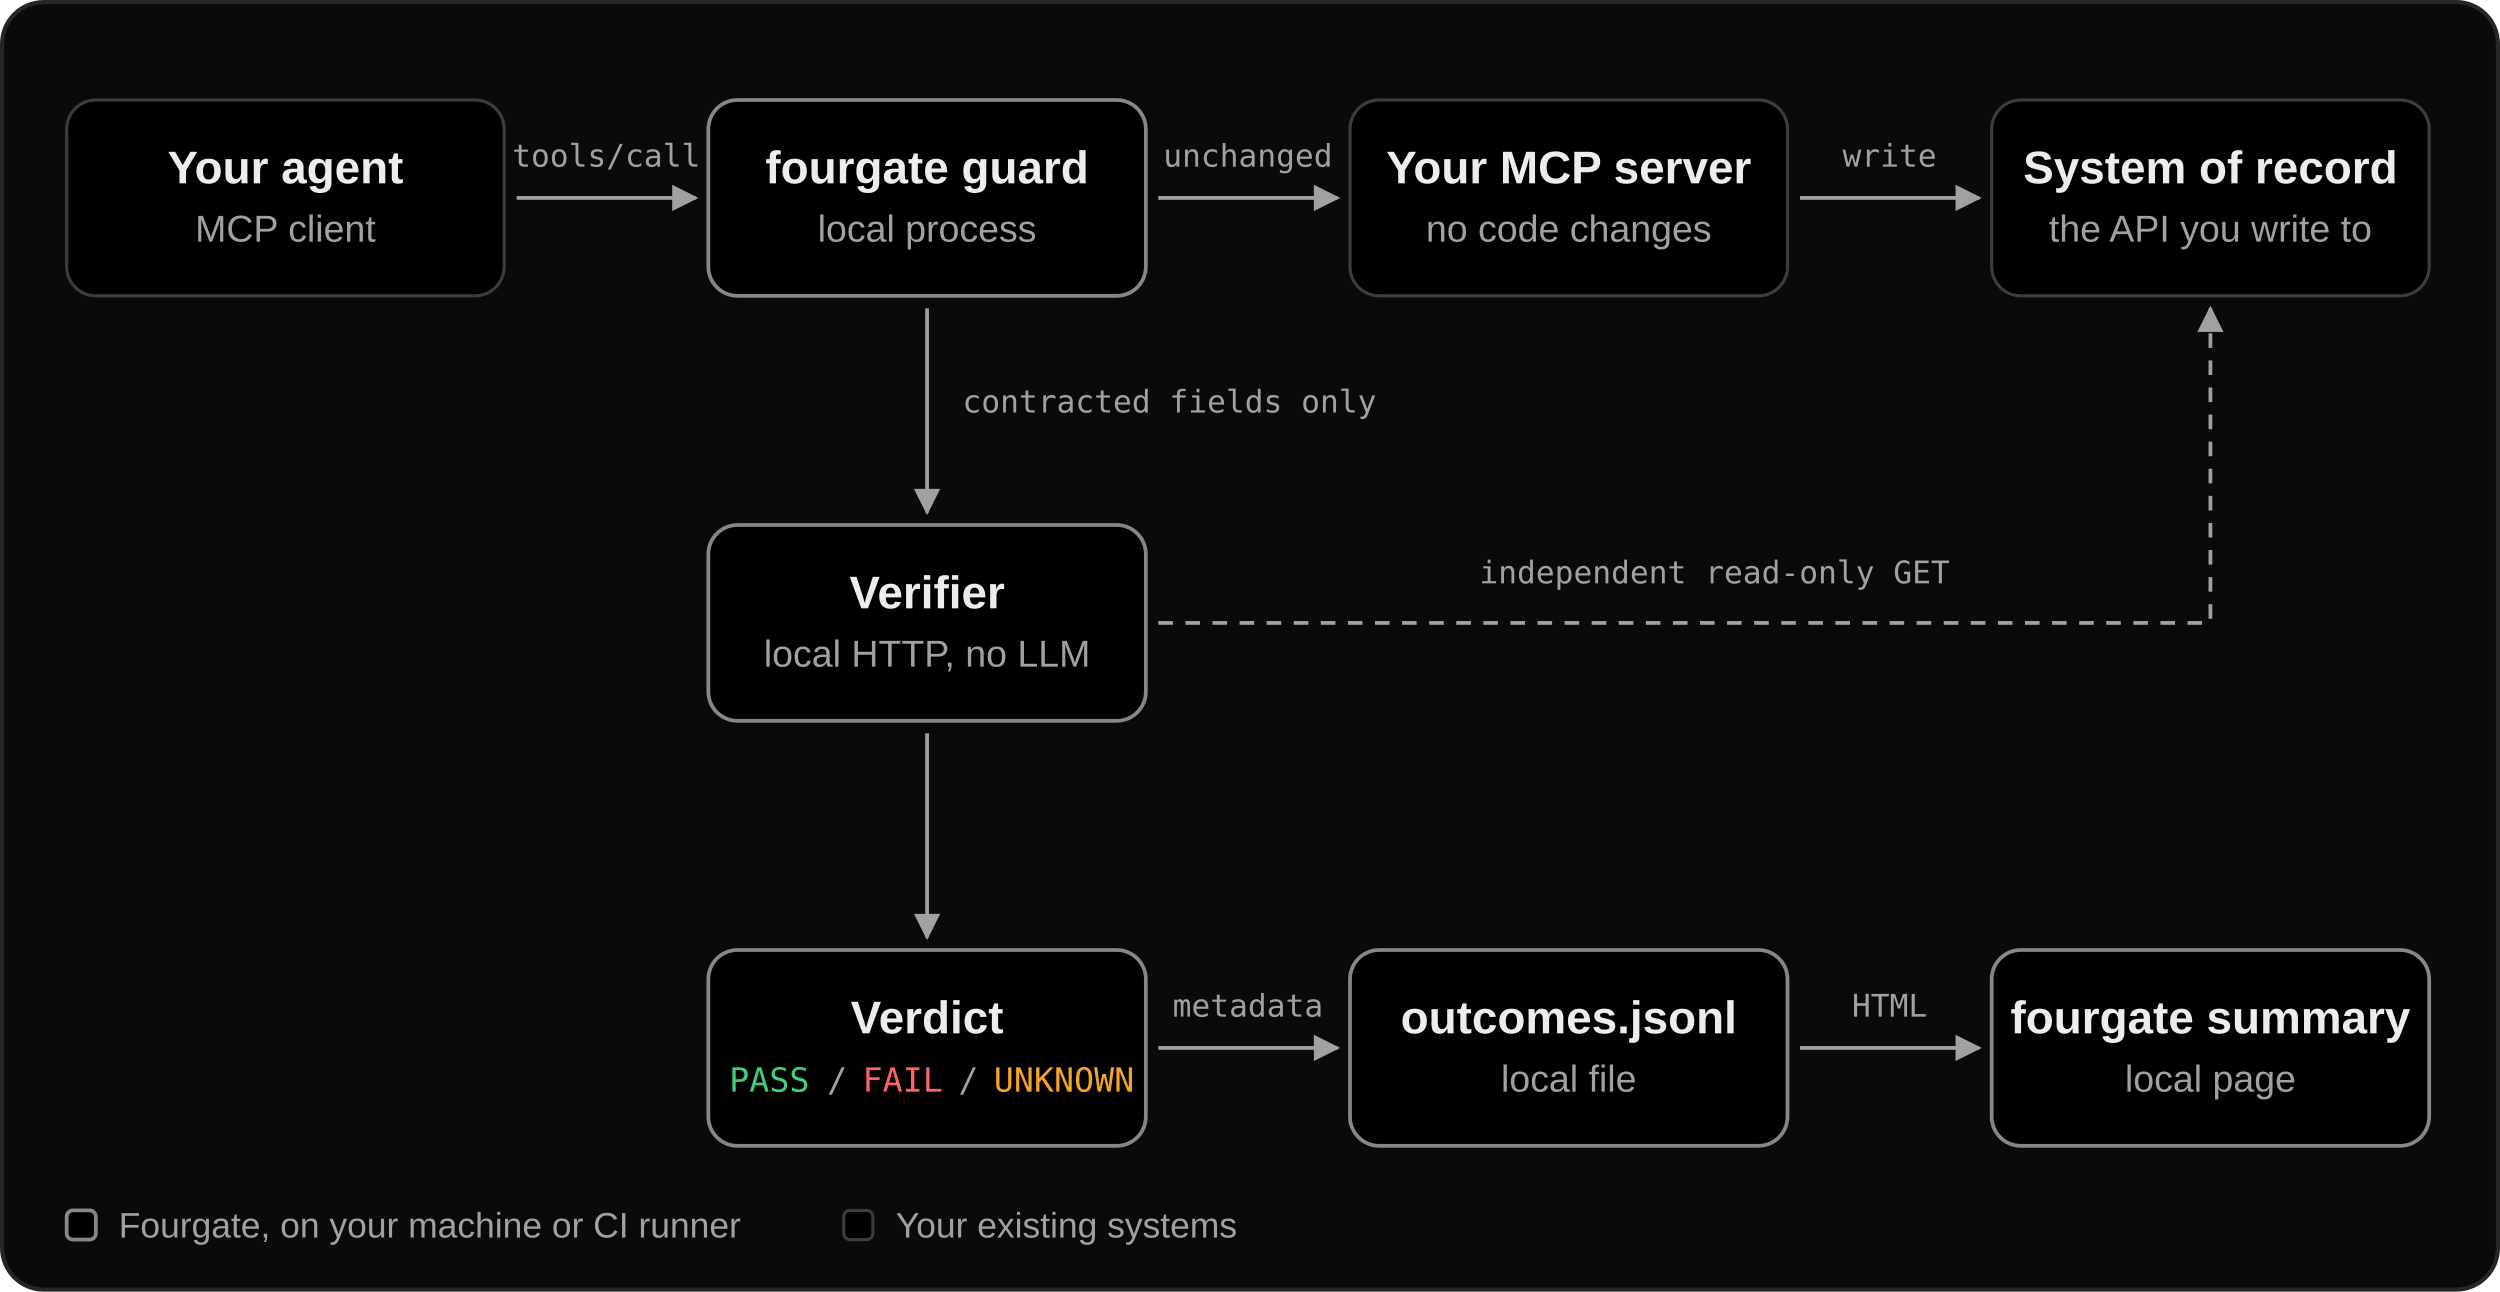
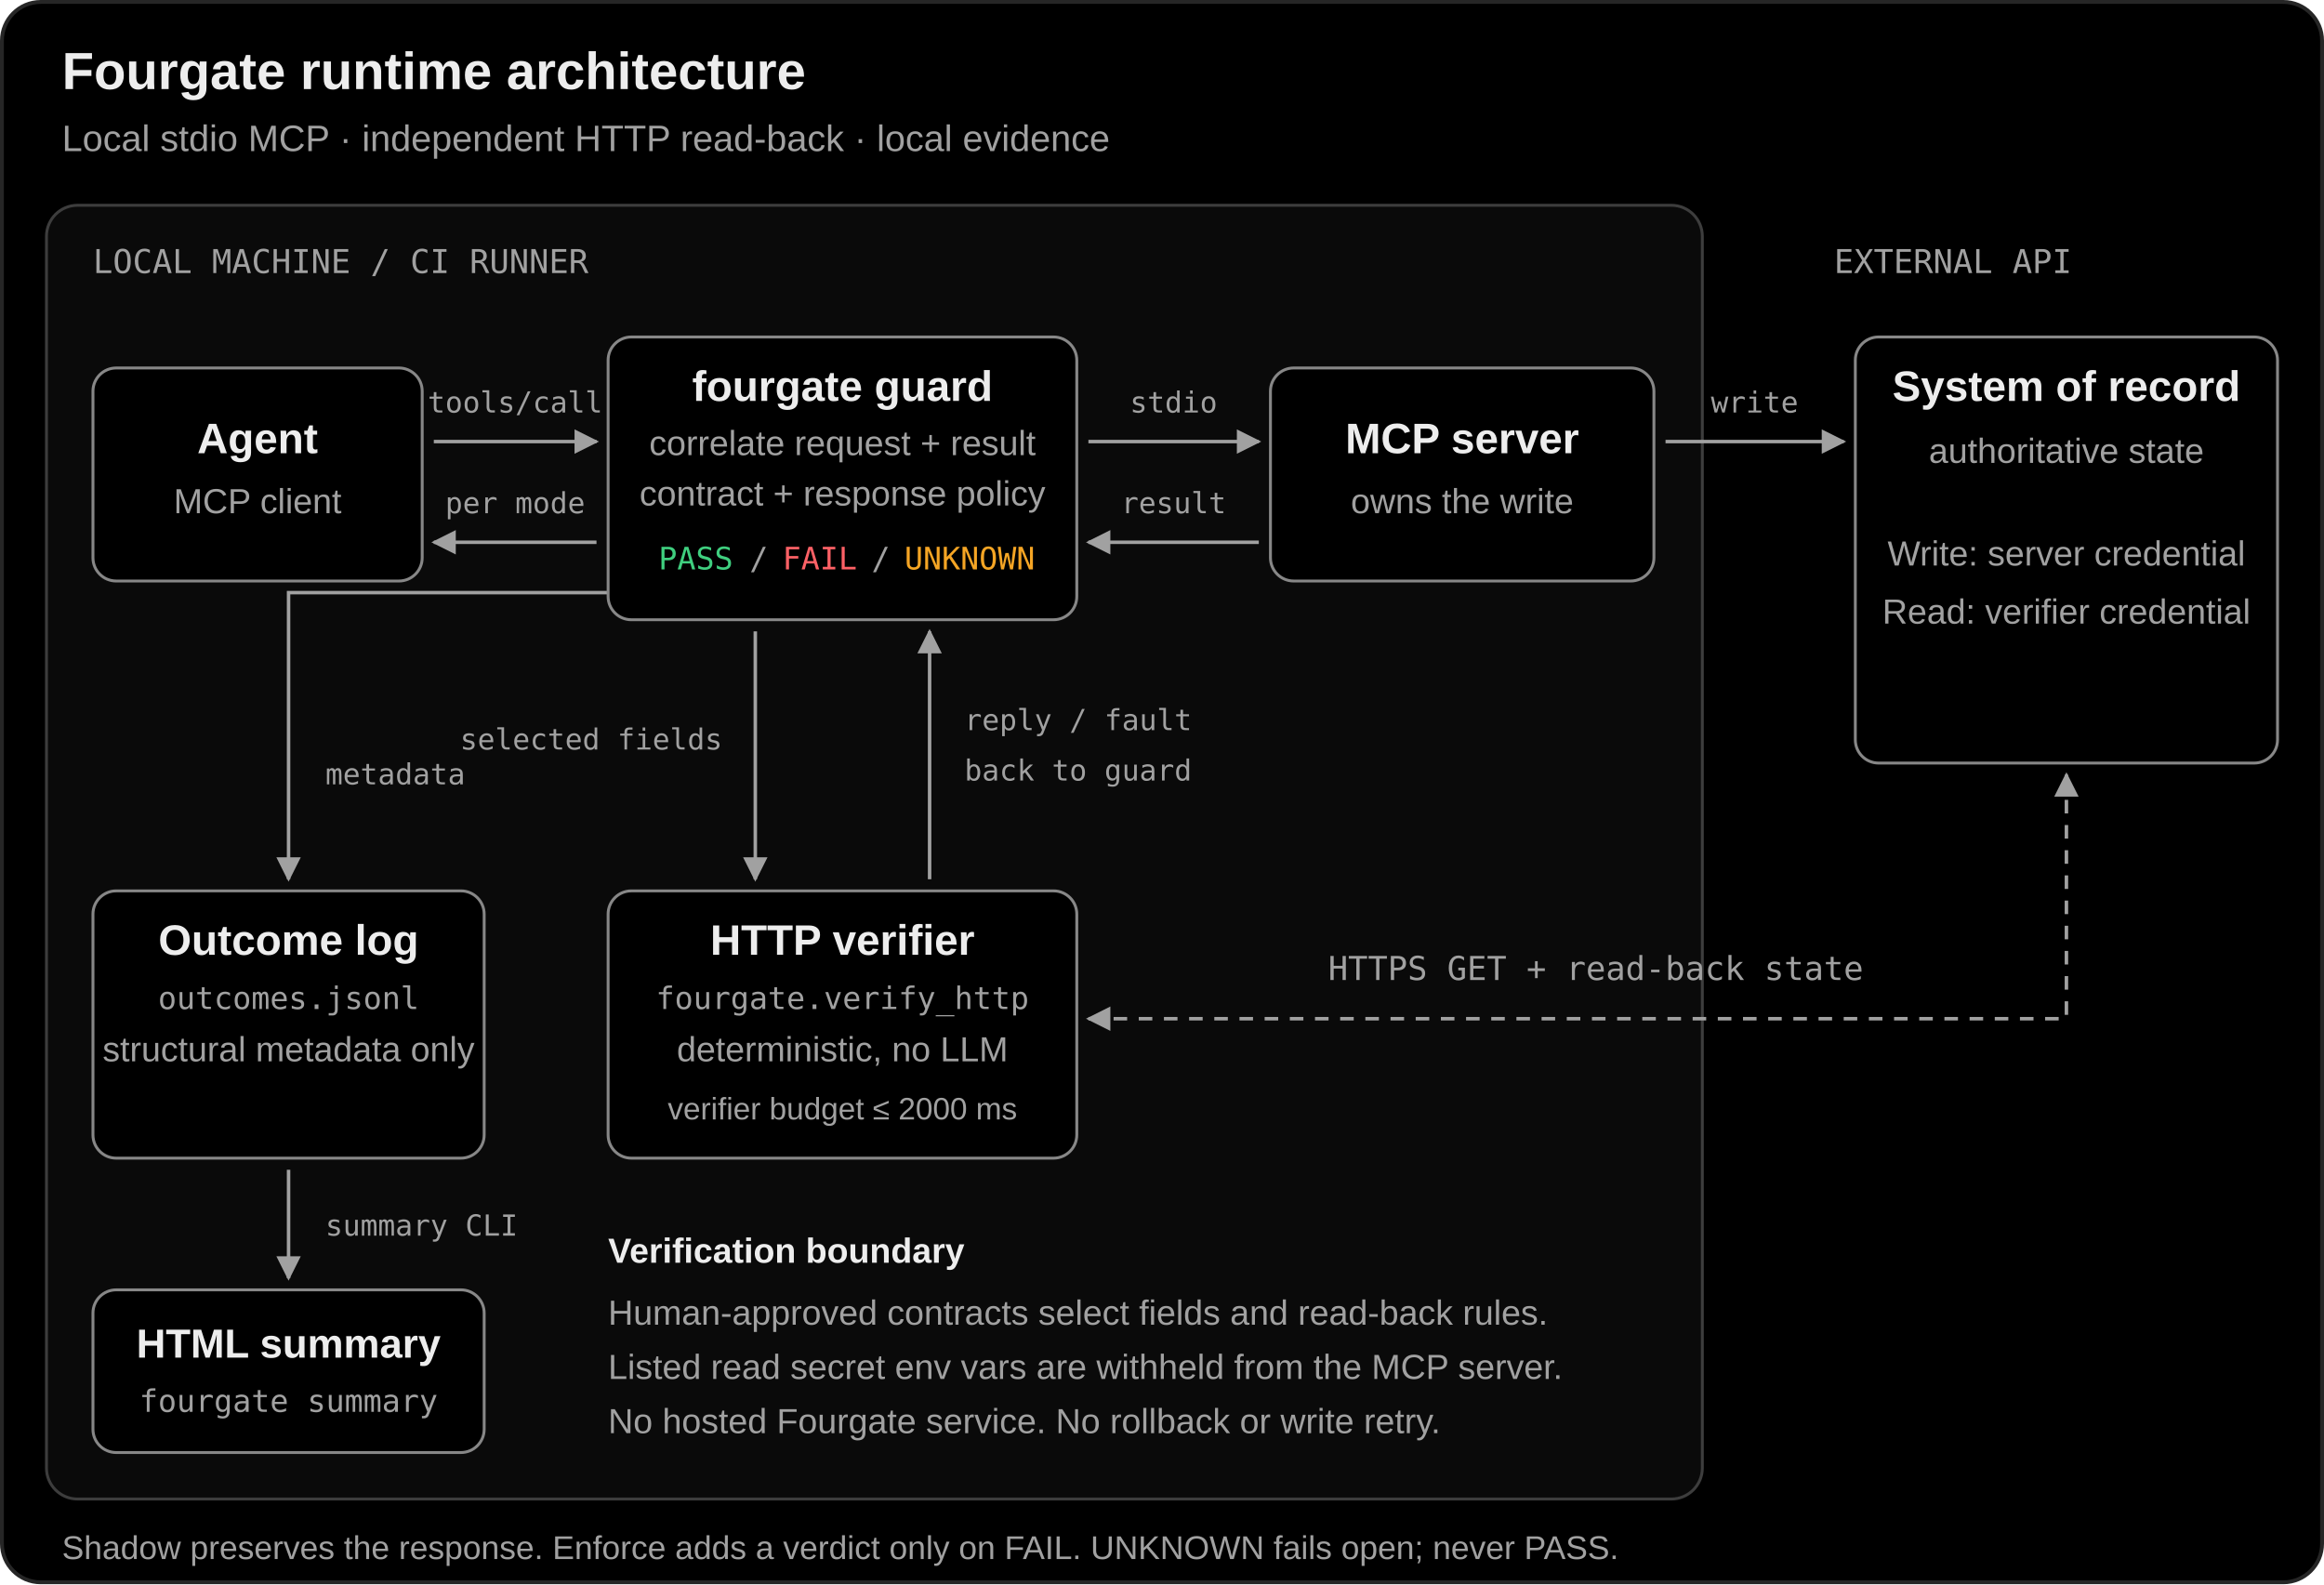
- <svg xmlns="http://www.w3.org/2000/svg" width="1200" height="620" viewBox="0 0 1200 620" role="img" aria-labelledby="title description">
+ <svg xmlns="http://www.w3.org/2000/svg" width="1200" height="818" viewBox="0 0 1200 818" role="img" aria-labelledby="title description">
  <defs>
-     <marker id="arrow" viewBox="0 0 10 10" refX="9" refY="5" markerWidth="7" markerHeight="7" orient="auto">
+     <marker id="arrow" viewBox="0 0 10 10" refX="9" refY="5" markerWidth="7" markerHeight="7" orient="auto-start-reverse">
      <path d="M0 0 10 5 0 10Z" fill="#a1a1a1" />
    </marker>
  </defs>
-   <rect x="1" y="1" width="1198" height="618" rx="20" fill="#0a0a0a" stroke="#262626" stroke-width="2" />
+   <rect x="1" y="1" width="1198" height="816" rx="20" fill="#000000" stroke="#262626" stroke-width="2" />
+   <g font-family="Arial, Helvetica, sans-serif">
+     <text x="32" y="46" fill="#ededed" font-size="27" font-weight="600">Fourgate runtime architecture</text>
+     <text x="32" y="78" fill="#a1a1a1" font-size="19">Local stdio MCP · independent HTTP read-back · local evidence</text>
+   </g>
+   <rect x="24" y="106" width="855" height="668" rx="16" fill="#0a0a0a" stroke="#3d3d3d" stroke-width="1.5" />
+   <g font-family="monospace" font-size="17" fill="#a1a1a1">
+     <text x="48" y="141">LOCAL MACHINE / CI RUNNER</text>
+     <text x="947" y="141">EXTERNAL API</text>
+   </g>
  <g fill="none" stroke="#a1a1a1" stroke-width="1.8" marker-end="url(#arrow)">
-     <path d="M248 95H334" />
-     <path d="M556 95H642" />
-     <path d="M864 95H950" />
-     <path d="M445 148V246" />
-     <path d="M445 352V450" />
-     <path d="M556 503H642" />
-     <path d="M864 503H950" />
-     <path d="M556 299H1061V148" stroke-dasharray="7 6" />
+     <path d="M224 228H308" />
+     <path d="M308 280H224" />
+     <path d="M562 228H650" />
+     <path d="M650 280H562" />
+     <path d="M860 228H952" />
+     <path d="M390 326V454" />
+     <path d="M480 454V326" />
+     <path d="M314 306H149V454" />
+     <path d="M149 604V660" />
+     <path d="M562 526H1067V400" stroke-dasharray="7 6" marker-start="url(#arrow)" />
  </g>
-   <g fill="#a1a1a1" font-family="monospace" font-size="15" text-anchor="middle">
-     <text x="291" y="80">tools/call</text>
-     <text x="599" y="80">unchanged</text>
-     <text x="907" y="80">write</text>
-     <text x="462" y="198" text-anchor="start">contracted fields only</text>
-     <text x="823" y="280">independent read-only GET</text>
-     <text x="599" y="488">metadata</text>
-     <text x="907" y="488">HTML</text>
+   <g font-family="monospace" font-size="15" fill="#a1a1a1" text-anchor="middle">
+     <text x="266" y="213">tools/call</text>
+     <text x="266" y="265">per mode</text>
+     <text x="606" y="213">stdio</text>
+     <text x="606" y="265">result</text>
+     <text x="906" y="213">write</text>
+     <text x="373" y="387" text-anchor="end">selected fields</text>
+     <text x="498" y="377" text-anchor="start">reply / fault</text>
+     <text x="498" y="403" text-anchor="start">back to guard</text>
+     <text x="168" y="405" text-anchor="start">metadata</text>
+     <text x="168" y="638" text-anchor="start">summary CLI</text>
+     <text x="824" y="506" font-size="17">HTTPS GET + read-back state</text>
  </g>
-   <g fill="#000000" stroke="#3d3d3d" stroke-width="1.5">
-     <rect x="32" y="48" width="210" height="94" rx="14" />
-     <rect x="648" y="48" width="210" height="94" rx="14" />
-     <rect x="956" y="48" width="210" height="94" rx="14" />
-   </g>
-   <g fill="#000000" stroke="#878787" stroke-width="1.8">
-     <rect x="340" y="48" width="210" height="94" rx="14" />
-     <rect x="340" y="252" width="210" height="94" rx="14" />
-     <rect x="340" y="456" width="210" height="94" rx="14" />
-     <rect x="648" y="456" width="210" height="94" rx="14" />
-     <rect x="956" y="456" width="210" height="94" rx="14" />
+   <g fill="#000000" stroke="#878787" stroke-width="1.5">
+     <rect x="48" y="190" width="170" height="110" rx="12" />
+     <rect x="314" y="174" width="242" height="146" rx="12" />
+     <rect x="656" y="190" width="198" height="110" rx="12" />
+     <rect x="958" y="174" width="218" height="220" rx="12" />
+     <rect x="314" y="460" width="242" height="138" rx="12" />
+     <rect x="48" y="460" width="202" height="138" rx="12" />
+     <rect x="48" y="666" width="202" height="84" rx="12" />
  </g>
  <g font-family="Arial, Helvetica, sans-serif" text-anchor="middle">
    <g fill="#ededed" font-size="22" font-weight="600">
-       <text x="137" y="88">Your agent</text>
-       <text x="445" y="88">fourgate guard</text>
-       <text x="753" y="88">Your MCP server</text>
-       <text x="1061" y="88">System of record</text>
-       <text x="445" y="292">Verifier</text>
-       <text x="445" y="496">Verdict</text>
-       <text x="753" y="496">outcomes.jsonl</text>
-       <text x="1061" y="496">fourgate summary</text>
+       <text x="133" y="234">Agent</text>
+       <text x="435" y="207">fourgate guard</text>
+       <text x="755" y="234">MCP server</text>
+       <text x="1067" y="207">System of record</text>
+       <text x="435" y="493">HTTP verifier</text>
+       <text x="149" y="493">Outcome log</text>
+       <text x="149" y="701" font-size="21">HTML summary</text>
    </g>
    <g fill="#a1a1a1" font-size="18">
-       <text x="137" y="116">MCP client</text>
-       <text x="445" y="116">local process</text>
-       <text x="753" y="116">no code changes</text>
-       <text x="1061" y="116">the API you write to</text>
-       <text x="445" y="320">local HTTP, no LLM</text>
-       <text x="753" y="524">local file</text>
-       <text x="1061" y="524">local page</text>
+       <text x="133" y="265">MCP client</text>
+       <text x="435" y="235">correlate request + result</text>
+       <text x="435" y="261">contract + response policy</text>
+       <text x="755" y="265">owns the write</text>
+       <text x="1067" y="239">authoritative state</text>
+       <text x="1067" y="292">Write: server credential</text>
+       <text x="1067" y="322">Read: verifier credential</text>
+       <text x="435" y="548">deterministic, no LLM</text>
+       <text x="435" y="578" font-size="16">verifier budget ≤ 2000 ms</text>
+       <text x="149" y="548">structural metadata only</text>
    </g>
  </g>
+   <g font-family="monospace" font-size="16" fill="#a1a1a1" text-anchor="middle">
+     <text x="435" y="521">fourgate.verify_http</text>
+     <text x="149" y="521">outcomes.jsonl</text>
+     <text x="149" y="729">fourgate summary</text>
+   </g>
  <g font-family="monospace" font-size="16">
-     <text x="350" y="524" fill="#3fcf7f">PASS</text>
-     <text x="397" y="524" fill="#a1a1a1">/</text>
-     <text x="414" y="524" fill="#ff6166">FAIL</text>
-     <text x="460" y="524" fill="#a1a1a1">/</text>
-     <text x="477" y="524" fill="#f5a524">UNKNOWN</text>
+     <text x="340" y="294" fill="#3fcf7f">PASS</text>
+     <text x="387" y="294" fill="#a1a1a1">/</text>
+     <text x="404" y="294" fill="#ff6166">FAIL</text>
+     <text x="450" y="294" fill="#a1a1a1">/</text>
+     <text x="467" y="294" fill="#f5a524">UNKNOWN</text>
  </g>
-   <g font-family="Arial, Helvetica, sans-serif" font-size="17" fill="#a1a1a1">
-     <rect x="32" y="581" width="14" height="14" rx="3" fill="#000000" stroke="#878787" stroke-width="1.8" />
-     <text x="57" y="594">Fourgate, on your machine or CI runner</text>
-     <rect x="405" y="581" width="14" height="14" rx="3" fill="#000000" stroke="#3d3d3d" stroke-width="1.5" />
-     <text x="430" y="594">Your existing systems</text>
+   <g font-family="Arial, Helvetica, sans-serif" fill="#a1a1a1" font-size="18">
+     <text x="314" y="652" fill="#ededed" font-weight="600">Verification boundary</text>
+     <text x="314" y="684">Human-approved contracts select fields and read-back rules.</text>
+     <text x="314" y="712">Listed read secret env vars are withheld from the MCP server.</text>
+     <text x="314" y="740">No hosted Fourgate service. No rollback or write retry.</text>
+     <text x="32" y="805" font-size="17">Shadow preserves the response. Enforce adds a verdict only on FAIL. UNKNOWN fails open; never PASS.</text>
  </g>
</svg>
